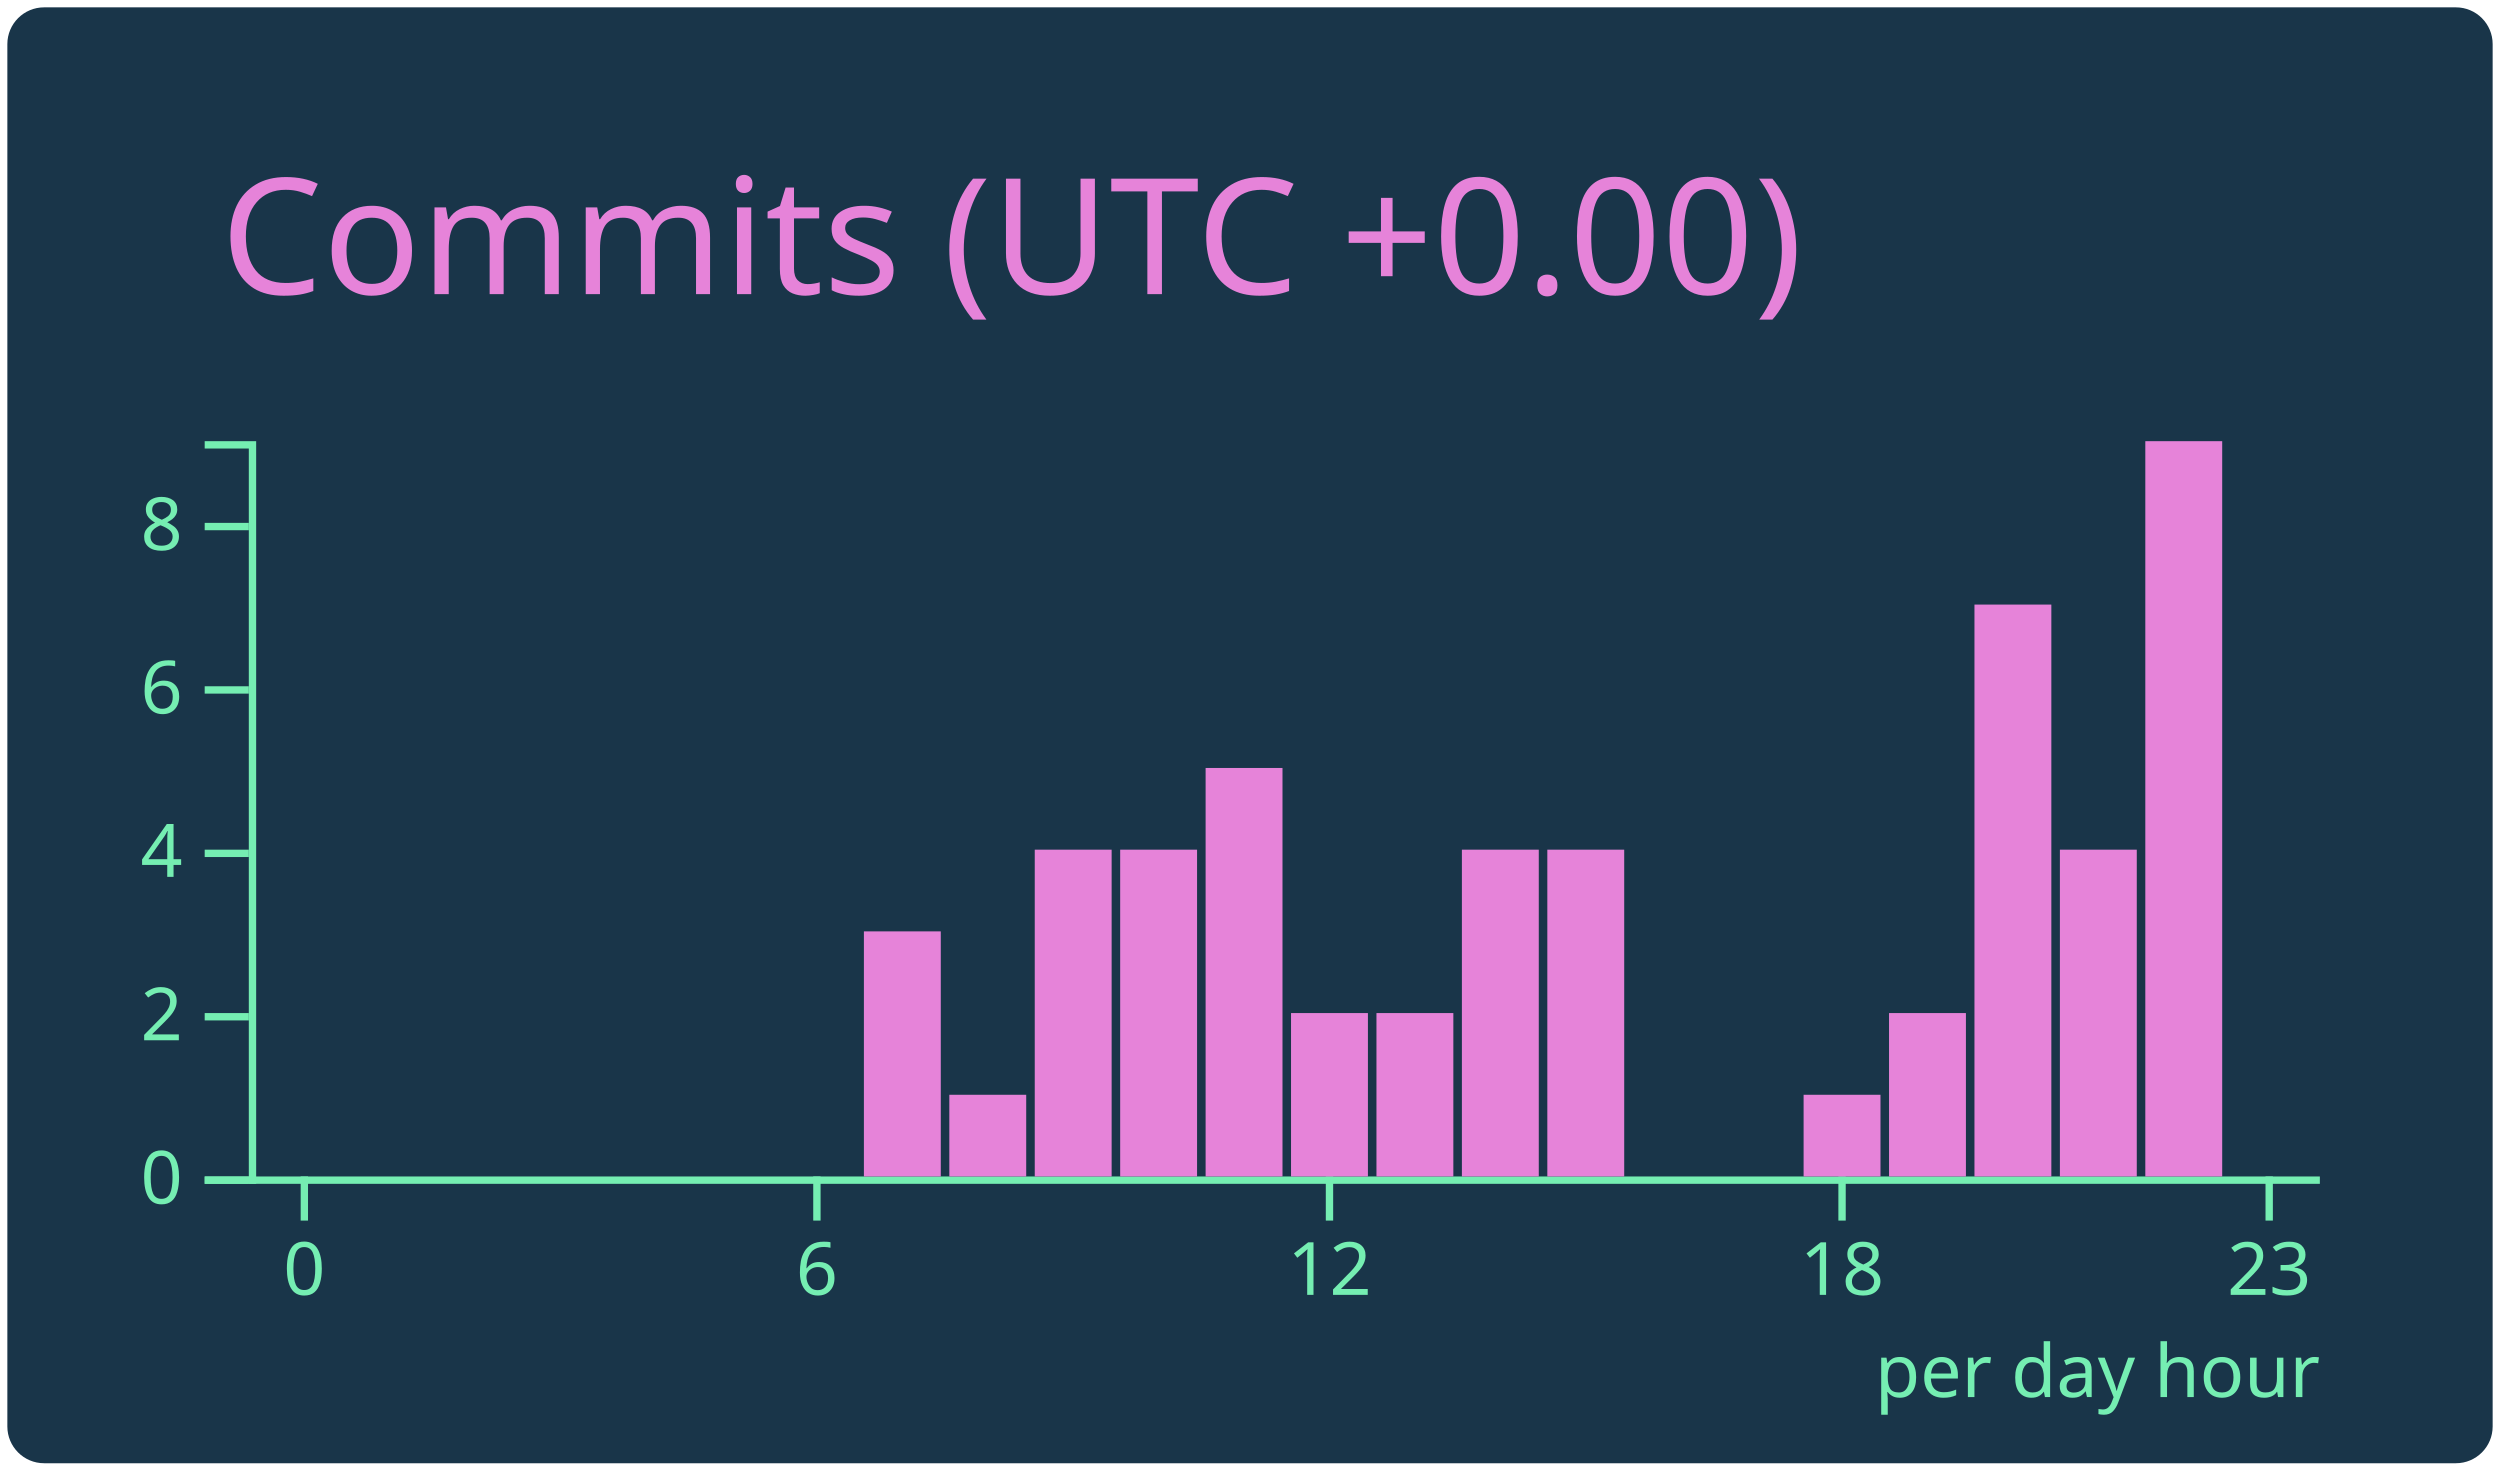
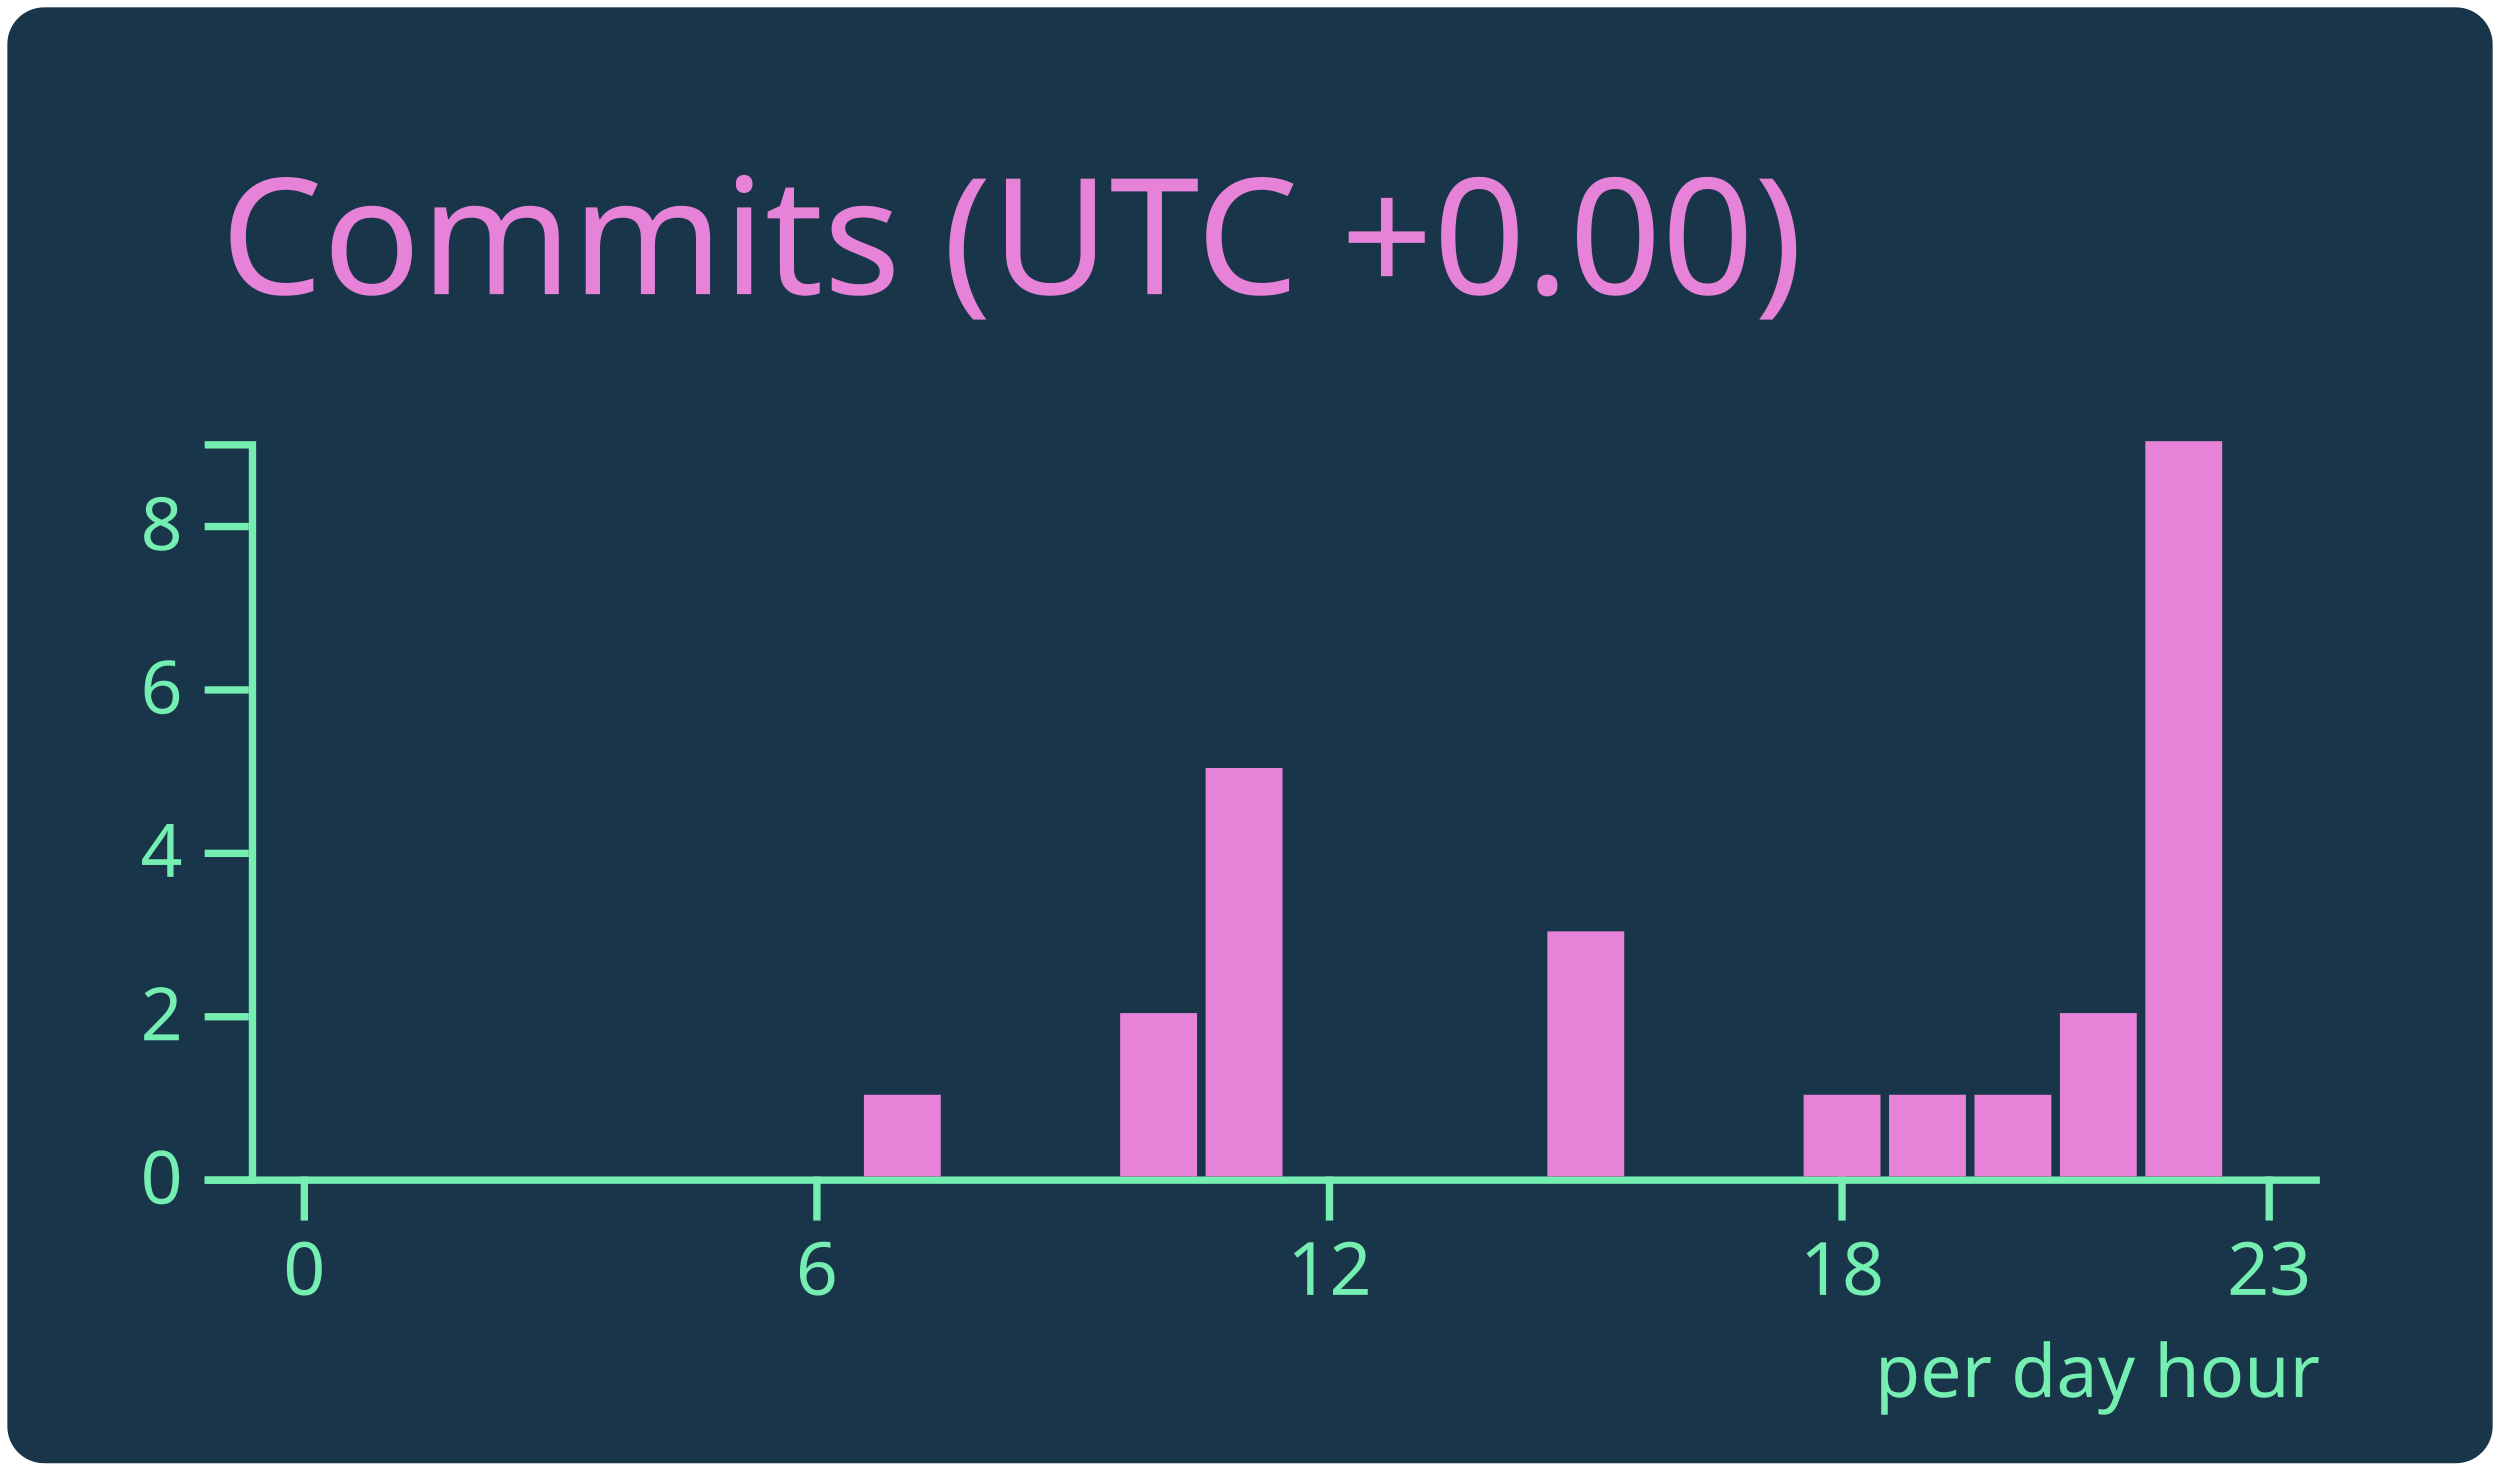
<svg xmlns="http://www.w3.org/2000/svg" width="340" height="200" viewBox="0 0 340 200">
  <style>* {
          font-family: 'Segoe UI', Ubuntu, "Helvetica Neue", Sans-Serif
        }</style>
  <rect x="1" y="1" rx="5" ry="5" height="99%" width="99.412%" stroke="#000000" stroke-width="1" fill="#193549" stroke-opacity="0" />
  <text x="30" y="40" style="font-size: 22px; fill: #e683d9;">Commits (UTC +0.00)</text>
  <g transform="translate(0,40)">
    <g color="#e683d9" transform="translate(35,20)">
      <g color="#75eeb2" transform="translate(0,100)" fill="none" font-size="10" font-family="sans-serif" text-anchor="middle">
        <path class="domain" stroke="currentColor" d="M-1.162,0.5H280.5" />
        <g class="tick" opacity="1" transform="translate(6.390041,0)">
          <line stroke="currentColor" y2="6" />
          <text fill="currentColor" y="9" dy="0.71em">0</text>
        </g>
        <g class="tick" opacity="1" transform="translate(76.09959,0)">
          <line stroke="currentColor" y2="6" />
          <text fill="currentColor" y="9" dy="0.71em">6</text>
        </g>
        <g class="tick" opacity="1" transform="translate(145.8091,0)">
          <line stroke="currentColor" y2="6" />
          <text fill="currentColor" y="9" dy="0.71em">12</text>
        </g>
        <g class="tick" opacity="1" transform="translate(215.5187,0)">
          <line stroke="currentColor" y2="6" />
          <text fill="currentColor" y="9" dy="0.71em">18</text>
        </g>
        <g class="tick" opacity="1" transform="translate(273.61,0)">
          <line stroke="currentColor" y2="6" />
          <text fill="currentColor" y="9" dy="0.71em">23</text>
        </g>
      </g>
      <g color="#75eeb2" transform="translate(-1.161826,0)" fill="none" font-size="10" font-family="sans-serif" text-anchor="end">
        <path class="domain" stroke="currentColor" d="M-6,100.5H0.5V0.5H-6" />
        <g class="tick" opacity="1" transform="translate(0,100.5)">
          <line stroke="currentColor" x2="-6" />
          <text fill="currentColor" x="-9" dy="0.32em">0</text>
        </g>
        <g class="tick" opacity="1" transform="translate(0,78.27778)">
          <line stroke="currentColor" x2="-6" />
          <text fill="currentColor" x="-9" dy="0.32em">2</text>
        </g>
        <g class="tick" opacity="1" transform="translate(0,56.05556)">
          <line stroke="currentColor" x2="-6" />
          <text fill="currentColor" x="-9" dy="0.32em">4</text>
        </g>
        <g class="tick" opacity="1" transform="translate(0,33.83333)">
          <line stroke="currentColor" x2="-6" />
          <text fill="currentColor" x="-9" dy="0.32em">6</text>
        </g>
        <g class="tick" opacity="1" transform="translate(0,11.61111)">
          <line stroke="currentColor" x2="-6" />
          <text fill="currentColor" x="-9" dy="0.32em">8</text>
        </g>
      </g>
      <rect class="bar" fill="#e683d9" x="1.162" y="100" width="10.456" height="0" />
      <rect class="bar" fill="#e683d9" x="12.78" y="100" width="10.456" height="0" />
      <rect class="bar" fill="#e683d9" x="24.398" y="100" width="10.456" height="0" />
      <rect class="bar" fill="#e683d9" x="36.017" y="100" width="10.456" height="0" />
      <rect class="bar" fill="#e683d9" x="47.635" y="100" width="10.456" height="0" />
      <rect class="bar" fill="#e683d9" x="59.253" y="100" width="10.456" height="0" />
      <rect class="bar" fill="#e683d9" x="70.871" y="100" width="10.456" height="0" />
-       <rect class="bar" fill="#e683d9" x="82.49" y="66.667" width="10.456" height="33.333" />
-       <rect class="bar" fill="#e683d9" x="94.108" y="88.889" width="10.456" height="11.111" />
-       <rect class="bar" fill="#e683d9" x="105.726" y="55.556" width="10.456" height="44.444" />
-       <rect class="bar" fill="#e683d9" x="117.344" y="55.556" width="10.456" height="44.444" />
+       <rect class="bar" fill="#e683d9" x="82.49" y="88.889" width="10.456" height="11.111" />
+       <rect class="bar" fill="#e683d9" x="94.108" y="100" width="10.456" height="0" />
+       <rect class="bar" fill="#e683d9" x="105.726" y="100" width="10.456" height="0" />
+       <rect class="bar" fill="#e683d9" x="117.344" y="77.778" width="10.456" height="22.222" />
      <rect class="bar" fill="#e683d9" x="128.963" y="44.444" width="10.456" height="55.556" />
-       <rect class="bar" fill="#e683d9" x="140.581" y="77.778" width="10.456" height="22.222" />
-       <rect class="bar" fill="#e683d9" x="152.199" y="77.778" width="10.456" height="22.222" />
-       <rect class="bar" fill="#e683d9" x="163.817" y="55.556" width="10.456" height="44.444" />
-       <rect class="bar" fill="#e683d9" x="175.436" y="55.556" width="10.456" height="44.444" />
+       <rect class="bar" fill="#e683d9" x="140.581" y="100" width="10.456" height="0" />
+       <rect class="bar" fill="#e683d9" x="152.199" y="100" width="10.456" height="0" />
+       <rect class="bar" fill="#e683d9" x="163.817" y="100" width="10.456" height="0" />
+       <rect class="bar" fill="#e683d9" x="175.436" y="66.667" width="10.456" height="33.333" />
      <rect class="bar" fill="#e683d9" x="187.054" y="100" width="10.456" height="0" />
      <rect class="bar" fill="#e683d9" x="198.672" y="100" width="10.456" height="0" />
      <rect class="bar" fill="#e683d9" x="210.29" y="88.889" width="10.456" height="11.111" />
-       <rect class="bar" fill="#e683d9" x="221.909" y="77.778" width="10.456" height="22.222" />
-       <rect class="bar" fill="#e683d9" x="233.527" y="22.222" width="10.456" height="77.778" />
-       <rect class="bar" fill="#e683d9" x="245.145" y="55.556" width="10.456" height="44.444" />
+       <rect class="bar" fill="#e683d9" x="221.909" y="88.889" width="10.456" height="11.111" />
+       <rect class="bar" fill="#e683d9" x="233.527" y="88.889" width="10.456" height="11.111" />
+       <rect class="bar" fill="#e683d9" x="245.145" y="77.778" width="10.456" height="22.222" />
      <rect class="bar" fill="#e683d9" x="256.763" y="0" width="10.456" height="100" />
      <rect class="bar" fill="#e683d9" x="268.382" y="100" width="10.456" height="0" />
      <g>
        <text y="130" x="220" style="fill: #75eeb2; font-size: 10px;">per day hour</text>
      </g>
    </g>
  </g>
</svg>
